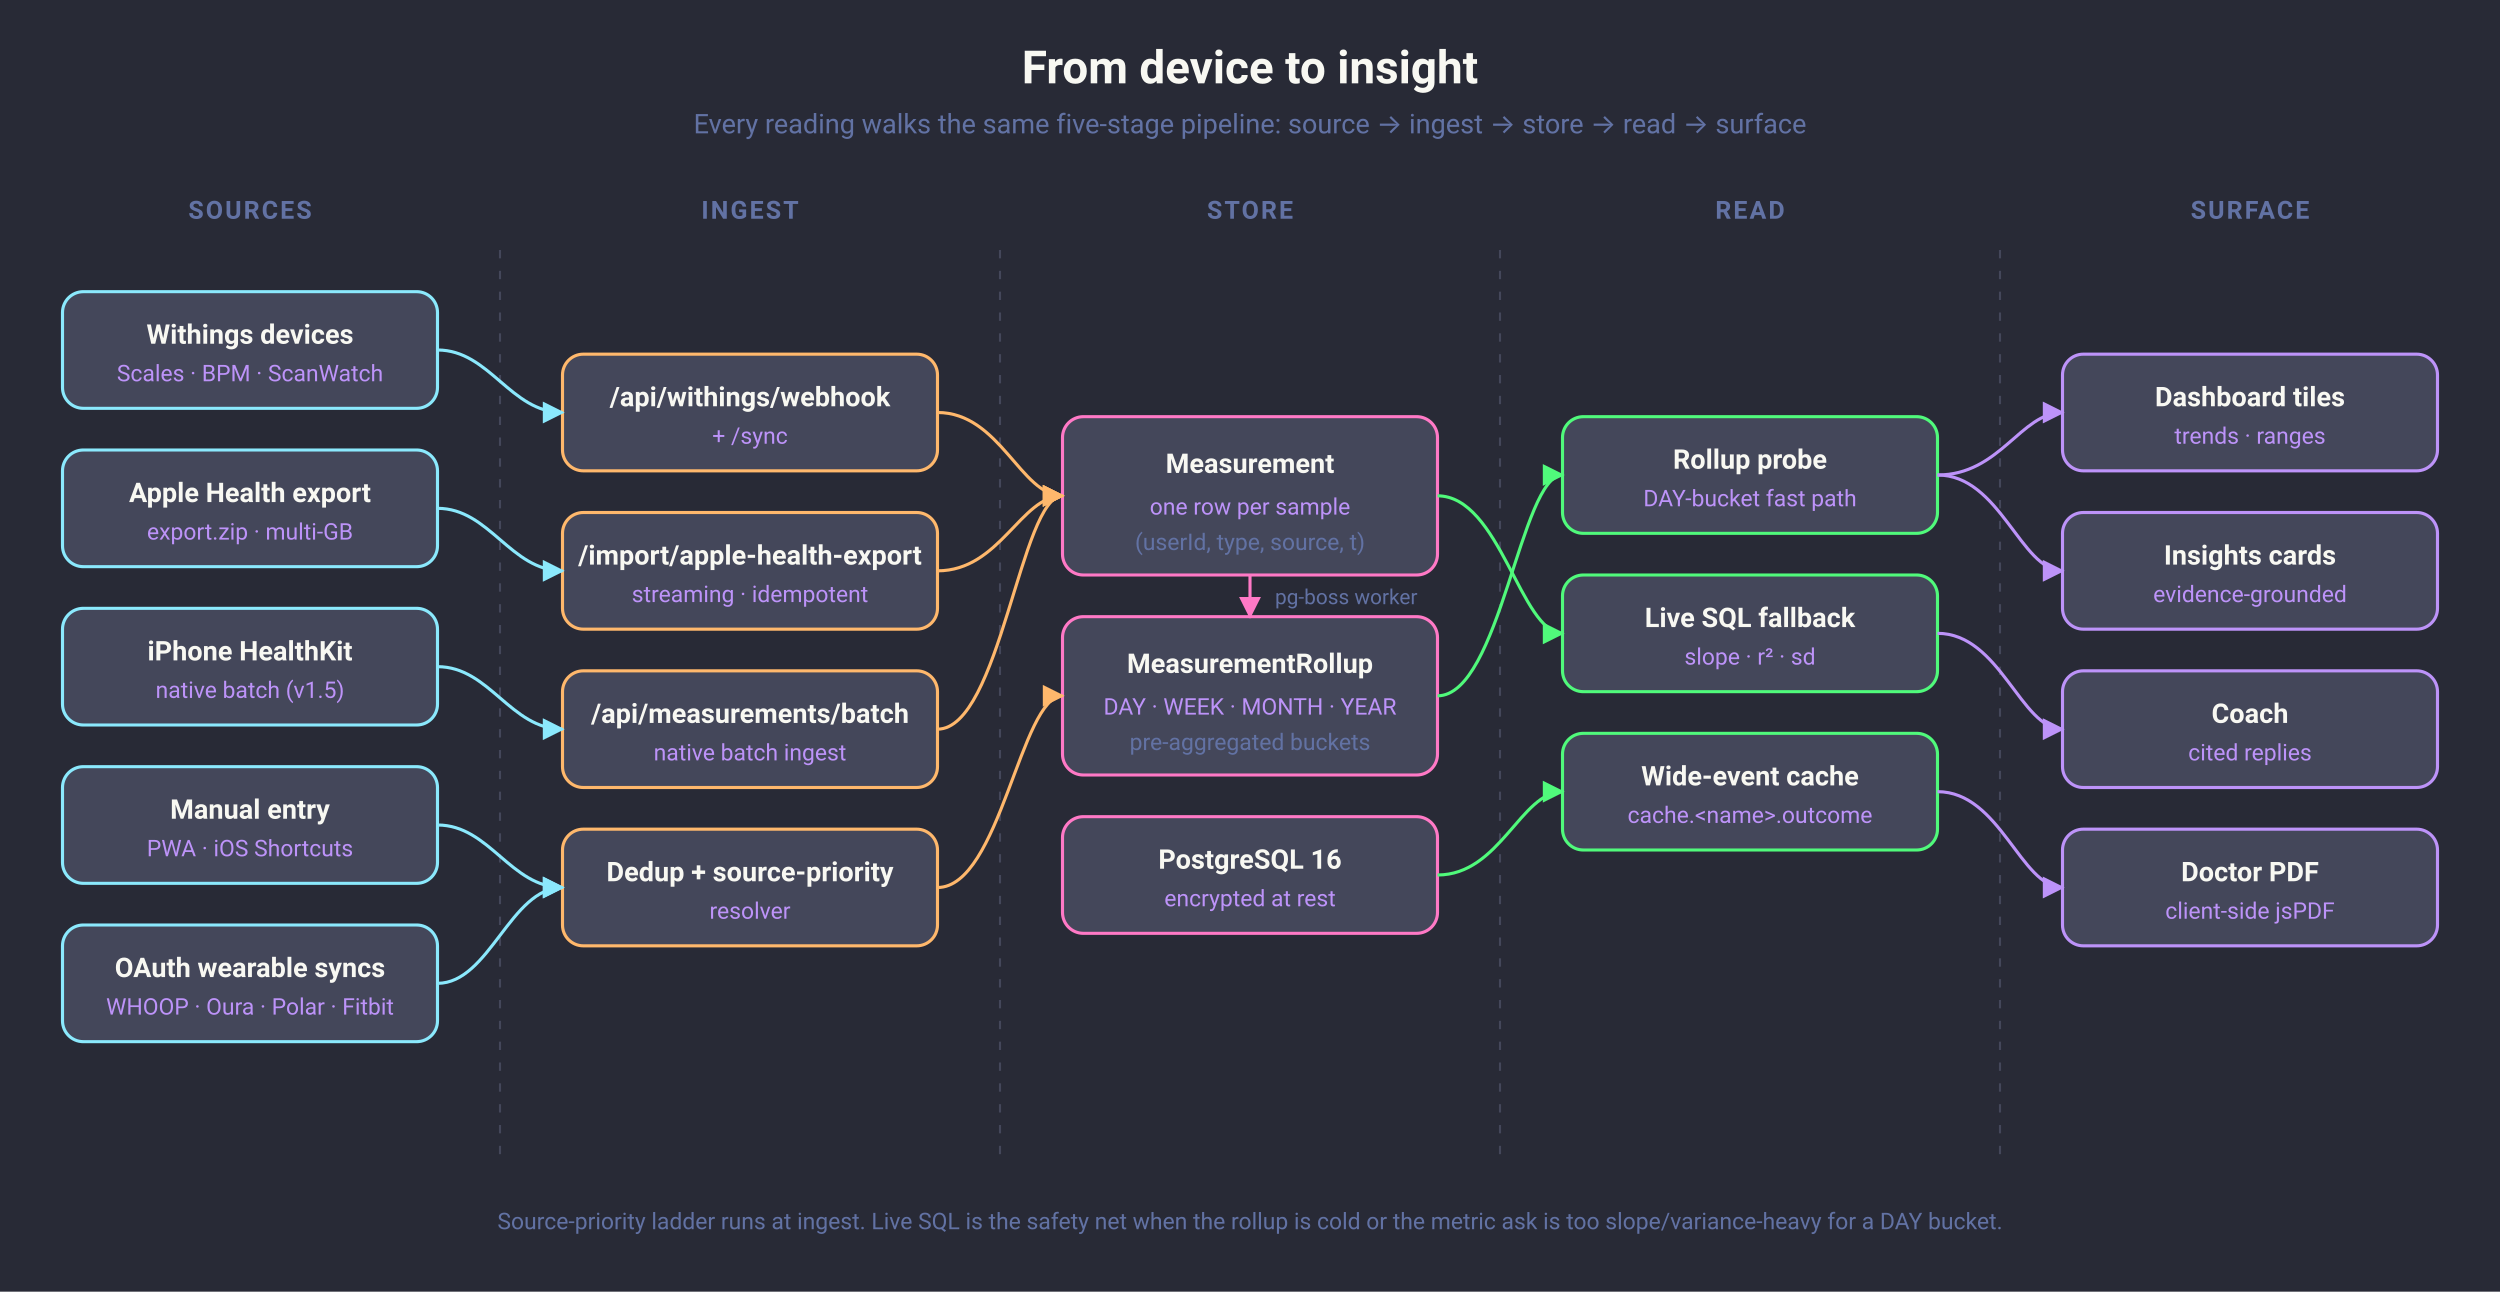
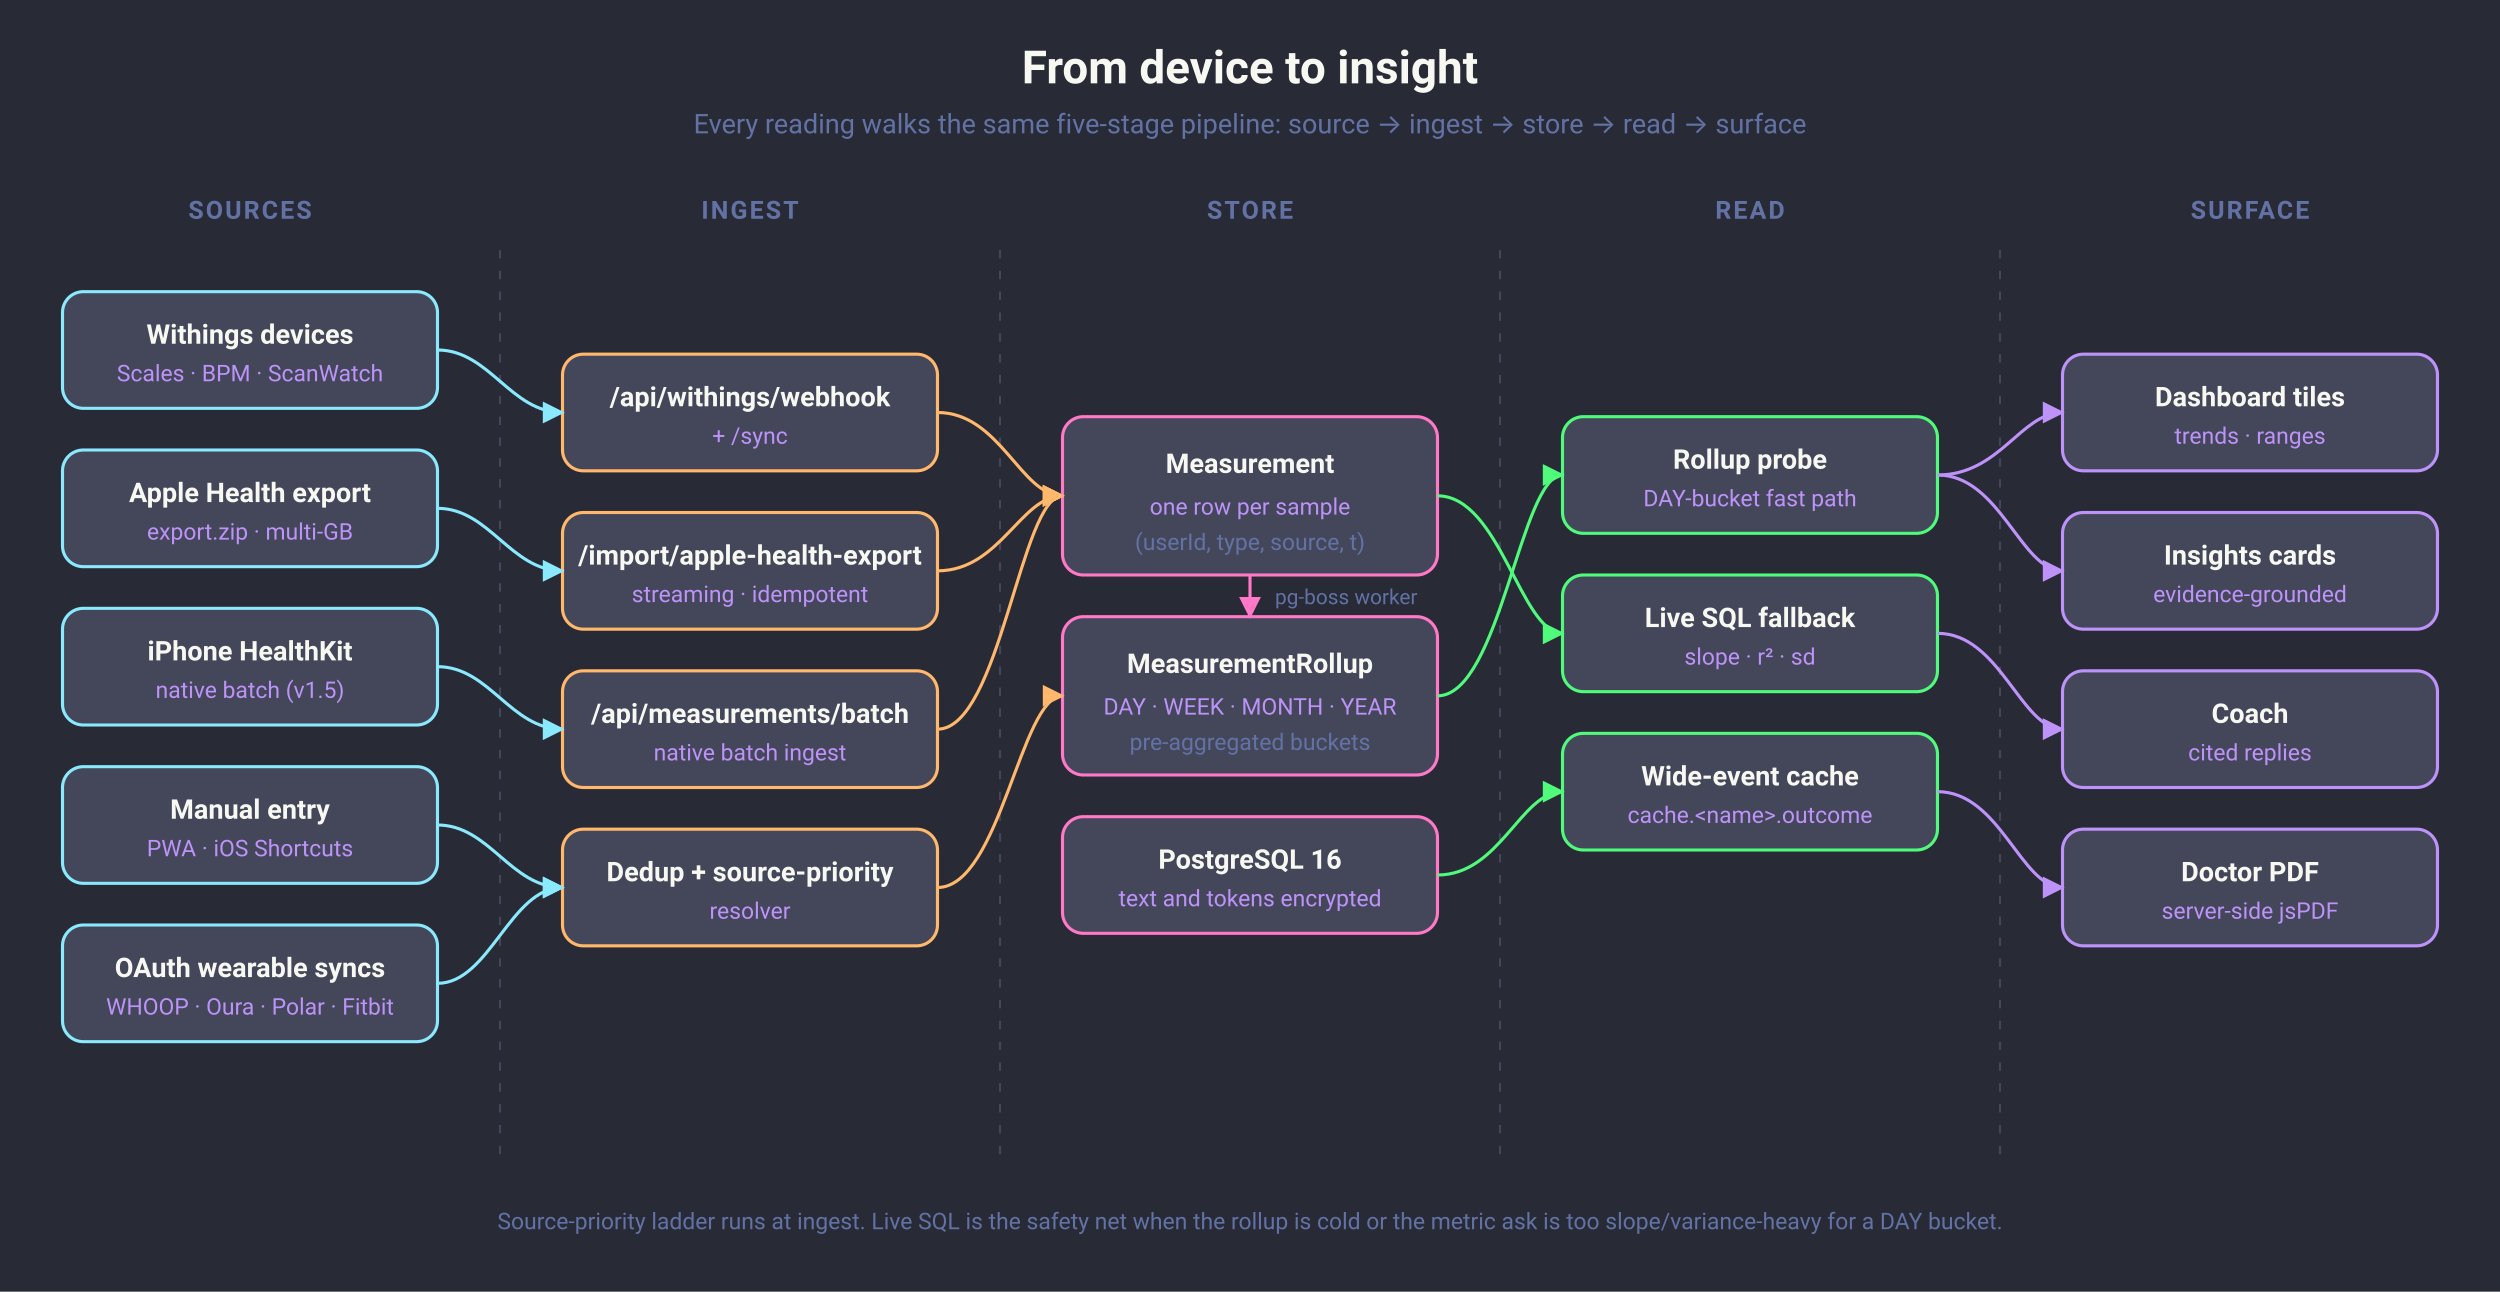
<svg xmlns="http://www.w3.org/2000/svg" viewBox="0 0 1200 620" font-family="ui-sans-serif, -apple-system, Segoe UI, Roboto, sans-serif" role="img" aria-labelledby="title desc">
  <rect x="0" y="0" width="1200" height="620" fill="#282a36" />
  <text x="600" y="40" fill="#f8f8f2" font-size="22" font-weight="700" text-anchor="middle">From device to insight</text>
  <text x="600" y="64" fill="#6272a4" font-size="13" text-anchor="middle">Every reading walks the same five-stage pipeline: source → ingest → store → read → surface</text>
  <g font-size="12" fill="#6272a4" font-weight="600" letter-spacing="1">
    <text x="120" y="105" text-anchor="middle">SOURCES</text>
    <text x="360" y="105" text-anchor="middle">INGEST</text>
    <text x="600" y="105" text-anchor="middle">STORE</text>
    <text x="840" y="105" text-anchor="middle">READ</text>
    <text x="1080" y="105" text-anchor="middle">SURFACE</text>
  </g>
  <g stroke="#44475a" stroke-dasharray="4 6" stroke-width="1">
    <line x1="240" y1="120" x2="240" y2="560" />
    <line x1="480" y1="120" x2="480" y2="560" />
    <line x1="720" y1="120" x2="720" y2="560" />
    <line x1="960" y1="120" x2="960" y2="560" />
  </g>
  <g font-size="13" fill="#f8f8f2">
    <rect x="30" y="140" width="180" height="56" rx="10" fill="#44475a" stroke="#8be9fd" stroke-width="1.5" />
    <text x="120" y="165" text-anchor="middle" font-weight="600">Withings devices</text>
    <text x="120" y="183" text-anchor="middle" fill="#bd93f9" font-size="11">Scales · BPM · ScanWatch</text>
    <rect x="30" y="216" width="180" height="56" rx="10" fill="#44475a" stroke="#8be9fd" stroke-width="1.5" />
    <text x="120" y="241" text-anchor="middle" font-weight="600">Apple Health export</text>
    <text x="120" y="259" text-anchor="middle" fill="#bd93f9" font-size="11">export.zip · multi-GB</text>
    <rect x="30" y="292" width="180" height="56" rx="10" fill="#44475a" stroke="#8be9fd" stroke-width="1.5" />
    <text x="120" y="317" text-anchor="middle" font-weight="600">iPhone HealthKit</text>
    <text x="120" y="335" text-anchor="middle" fill="#bd93f9" font-size="11">native batch (v1.5)</text>
    <rect x="30" y="368" width="180" height="56" rx="10" fill="#44475a" stroke="#8be9fd" stroke-width="1.5" />
    <text x="120" y="393" text-anchor="middle" font-weight="600">Manual entry</text>
    <text x="120" y="411" text-anchor="middle" fill="#bd93f9" font-size="11">PWA · iOS Shortcuts</text>
    <rect x="30" y="444" width="180" height="56" rx="10" fill="#44475a" stroke="#8be9fd" stroke-width="1.5" />
    <text x="120" y="469" text-anchor="middle" font-weight="600">OAuth wearable syncs</text>
    <text x="120" y="487" text-anchor="middle" fill="#bd93f9" font-size="11">WHOOP · Oura · Polar · Fitbit</text>
  </g>
  <g font-size="13" fill="#f8f8f2">
    <rect x="270" y="170" width="180" height="56" rx="10" fill="#44475a" stroke="#ffb86c" stroke-width="1.5" />
    <text x="360" y="195" text-anchor="middle" font-weight="600">/api/withings/webhook</text>
    <text x="360" y="213" text-anchor="middle" fill="#bd93f9" font-size="11">+ /sync</text>
    <rect x="270" y="246" width="180" height="56" rx="10" fill="#44475a" stroke="#ffb86c" stroke-width="1.5" />
    <text x="360" y="271" text-anchor="middle" font-weight="600">/import/apple-health-export</text>
    <text x="360" y="289" text-anchor="middle" fill="#bd93f9" font-size="11">streaming · idempotent</text>
    <rect x="270" y="322" width="180" height="56" rx="10" fill="#44475a" stroke="#ffb86c" stroke-width="1.5" />
    <text x="360" y="347" text-anchor="middle" font-weight="600">/api/measurements/batch</text>
    <text x="360" y="365" text-anchor="middle" fill="#bd93f9" font-size="11">native batch ingest</text>
    <rect x="270" y="398" width="180" height="56" rx="10" fill="#44475a" stroke="#ffb86c" stroke-width="1.5" />
    <text x="360" y="423" text-anchor="middle" font-weight="600">Dedup + source-priority</text>
    <text x="360" y="441" text-anchor="middle" fill="#bd93f9" font-size="11">resolver</text>
  </g>
  <g font-size="13" fill="#f8f8f2">
    <rect x="510" y="200" width="180" height="76" rx="10" fill="#44475a" stroke="#ff79c6" stroke-width="1.5" />
    <text x="600" y="227" text-anchor="middle" font-weight="600">Measurement</text>
    <text x="600" y="247" text-anchor="middle" fill="#bd93f9" font-size="11">one row per sample</text>
    <text x="600" y="264" text-anchor="middle" fill="#6272a4" font-size="11">(userId, type, source, t)</text>
    <rect x="510" y="296" width="180" height="76" rx="10" fill="#44475a" stroke="#ff79c6" stroke-width="1.5" />
    <text x="600" y="323" text-anchor="middle" font-weight="600">MeasurementRollup</text>
    <text x="600" y="343" text-anchor="middle" fill="#bd93f9" font-size="11">DAY · WEEK · MONTH · YEAR</text>
    <text x="600" y="360" text-anchor="middle" fill="#6272a4" font-size="11">pre-aggregated buckets</text>
    <rect x="510" y="392" width="180" height="56" rx="10" fill="#44475a" stroke="#ff79c6" stroke-width="1.5" />
    <text x="600" y="417" text-anchor="middle" font-weight="600">PostgreSQL 16</text>
-     <text x="600" y="435" text-anchor="middle" fill="#bd93f9" font-size="11">encrypted at rest</text>
+     <text x="600" y="435" text-anchor="middle" fill="#bd93f9" font-size="11">text and tokens encrypted</text>
  </g>
  <g font-size="13" fill="#f8f8f2">
    <rect x="750" y="200" width="180" height="56" rx="10" fill="#44475a" stroke="#50fa7b" stroke-width="1.5" />
    <text x="840" y="225" text-anchor="middle" font-weight="600">Rollup probe</text>
    <text x="840" y="243" text-anchor="middle" fill="#bd93f9" font-size="11">DAY-bucket fast path</text>
    <rect x="750" y="276" width="180" height="56" rx="10" fill="#44475a" stroke="#50fa7b" stroke-width="1.5" />
    <text x="840" y="301" text-anchor="middle" font-weight="600">Live SQL fallback</text>
    <text x="840" y="319" text-anchor="middle" fill="#bd93f9" font-size="11">slope · r² · sd</text>
    <rect x="750" y="352" width="180" height="56" rx="10" fill="#44475a" stroke="#50fa7b" stroke-width="1.5" />
    <text x="840" y="377" text-anchor="middle" font-weight="600">Wide-event cache</text>
    <text x="840" y="395" text-anchor="middle" fill="#bd93f9" font-size="11">cache.&lt;name&gt;.outcome</text>
  </g>
  <g font-size="13" fill="#f8f8f2">
    <rect x="990" y="170" width="180" height="56" rx="10" fill="#44475a" stroke="#bd93f9" stroke-width="1.5" />
    <text x="1080" y="195" text-anchor="middle" font-weight="600">Dashboard tiles</text>
    <text x="1080" y="213" text-anchor="middle" fill="#bd93f9" font-size="11">trends · ranges</text>
    <rect x="990" y="246" width="180" height="56" rx="10" fill="#44475a" stroke="#bd93f9" stroke-width="1.5" />
    <text x="1080" y="271" text-anchor="middle" font-weight="600">Insights cards</text>
    <text x="1080" y="289" text-anchor="middle" fill="#bd93f9" font-size="11">evidence-grounded</text>
    <rect x="990" y="322" width="180" height="56" rx="10" fill="#44475a" stroke="#bd93f9" stroke-width="1.5" />
    <text x="1080" y="347" text-anchor="middle" font-weight="600">Coach</text>
    <text x="1080" y="365" text-anchor="middle" fill="#bd93f9" font-size="11">cited replies</text>
    <rect x="990" y="398" width="180" height="56" rx="10" fill="#44475a" stroke="#bd93f9" stroke-width="1.5" />
    <text x="1080" y="423" text-anchor="middle" font-weight="600">Doctor PDF</text>
-     <text x="1080" y="441" text-anchor="middle" fill="#bd93f9" font-size="11">client-side jsPDF</text>
+     <text x="1080" y="441" text-anchor="middle" fill="#bd93f9" font-size="11">server-side jsPDF</text>
  </g>
  <g stroke="#8be9fd" stroke-width="1.5" fill="none" marker-end="url(#arr-cyan)">
    <path d="M210 168 C 235 168, 245 198, 270 198" />
    <path d="M210 244 C 235 244, 245 274, 270 274" />
    <path d="M210 320 C 235 320, 245 350, 270 350" />
    <path d="M210 396 C 235 396, 245 426, 270 426" />
    <path d="M210 472 C 235 472, 245 426, 270 426" />
  </g>
  <g stroke="#ffb86c" stroke-width="1.5" fill="none" marker-end="url(#arr-orange)">
    <path d="M450 198 C 480 198, 490 238, 510 238" />
    <path d="M450 274 C 480 274, 490 238, 510 238" />
    <path d="M450 350 C 480 350, 490 238, 510 238" />
    <path d="M450 426 C 480 426, 490 334, 510 334" />
  </g>
  <g stroke="#ff79c6" stroke-width="1.5" fill="none" marker-end="url(#arr-pink)">
    <path d="M600 276 C 600 286, 600 286, 600 296" />
  </g>
  <text x="612" y="290" fill="#6272a4" font-size="10">pg-boss worker</text>
  <g stroke="#50fa7b" stroke-width="1.5" fill="none" marker-end="url(#arr-green)">
    <path d="M690 334 C 720 334, 730 228, 750 228" />
    <path d="M690 238 C 720 238, 730 304, 750 304" />
    <path d="M690 420 C 720 420, 730 380, 750 380" />
  </g>
  <g stroke="#bd93f9" stroke-width="1.5" fill="none" marker-end="url(#arr-purple)">
    <path d="M930 228 C 960 228, 970 198, 990 198" />
    <path d="M930 228 C 960 228, 970 274, 990 274" />
    <path d="M930 304 C 960 304, 970 350, 990 350" />
    <path d="M930 380 C 960 380, 970 426, 990 426" />
  </g>
  <text x="600" y="590" fill="#6272a4" font-size="11" text-anchor="middle">Source-priority ladder runs at ingest. Live SQL is the safety net when the rollup is cold or the metric ask is too slope/variance-heavy for a DAY bucket.</text>
  <defs>
    <marker id="arr-cyan" viewBox="0 0 10 10" refX="9" refY="5" markerWidth="7" markerHeight="7" orient="auto">
      <path d="M0,0 L10,5 L0,10 z" fill="#8be9fd" />
    </marker>
    <marker id="arr-orange" viewBox="0 0 10 10" refX="9" refY="5" markerWidth="7" markerHeight="7" orient="auto">
      <path d="M0,0 L10,5 L0,10 z" fill="#ffb86c" />
    </marker>
    <marker id="arr-pink" viewBox="0 0 10 10" refX="9" refY="5" markerWidth="7" markerHeight="7" orient="auto">
      <path d="M0,0 L10,5 L0,10 z" fill="#ff79c6" />
    </marker>
    <marker id="arr-green" viewBox="0 0 10 10" refX="9" refY="5" markerWidth="7" markerHeight="7" orient="auto">
      <path d="M0,0 L10,5 L0,10 z" fill="#50fa7b" />
    </marker>
    <marker id="arr-purple" viewBox="0 0 10 10" refX="9" refY="5" markerWidth="7" markerHeight="7" orient="auto">
      <path d="M0,0 L10,5 L0,10 z" fill="#bd93f9" />
    </marker>
  </defs>
</svg>
